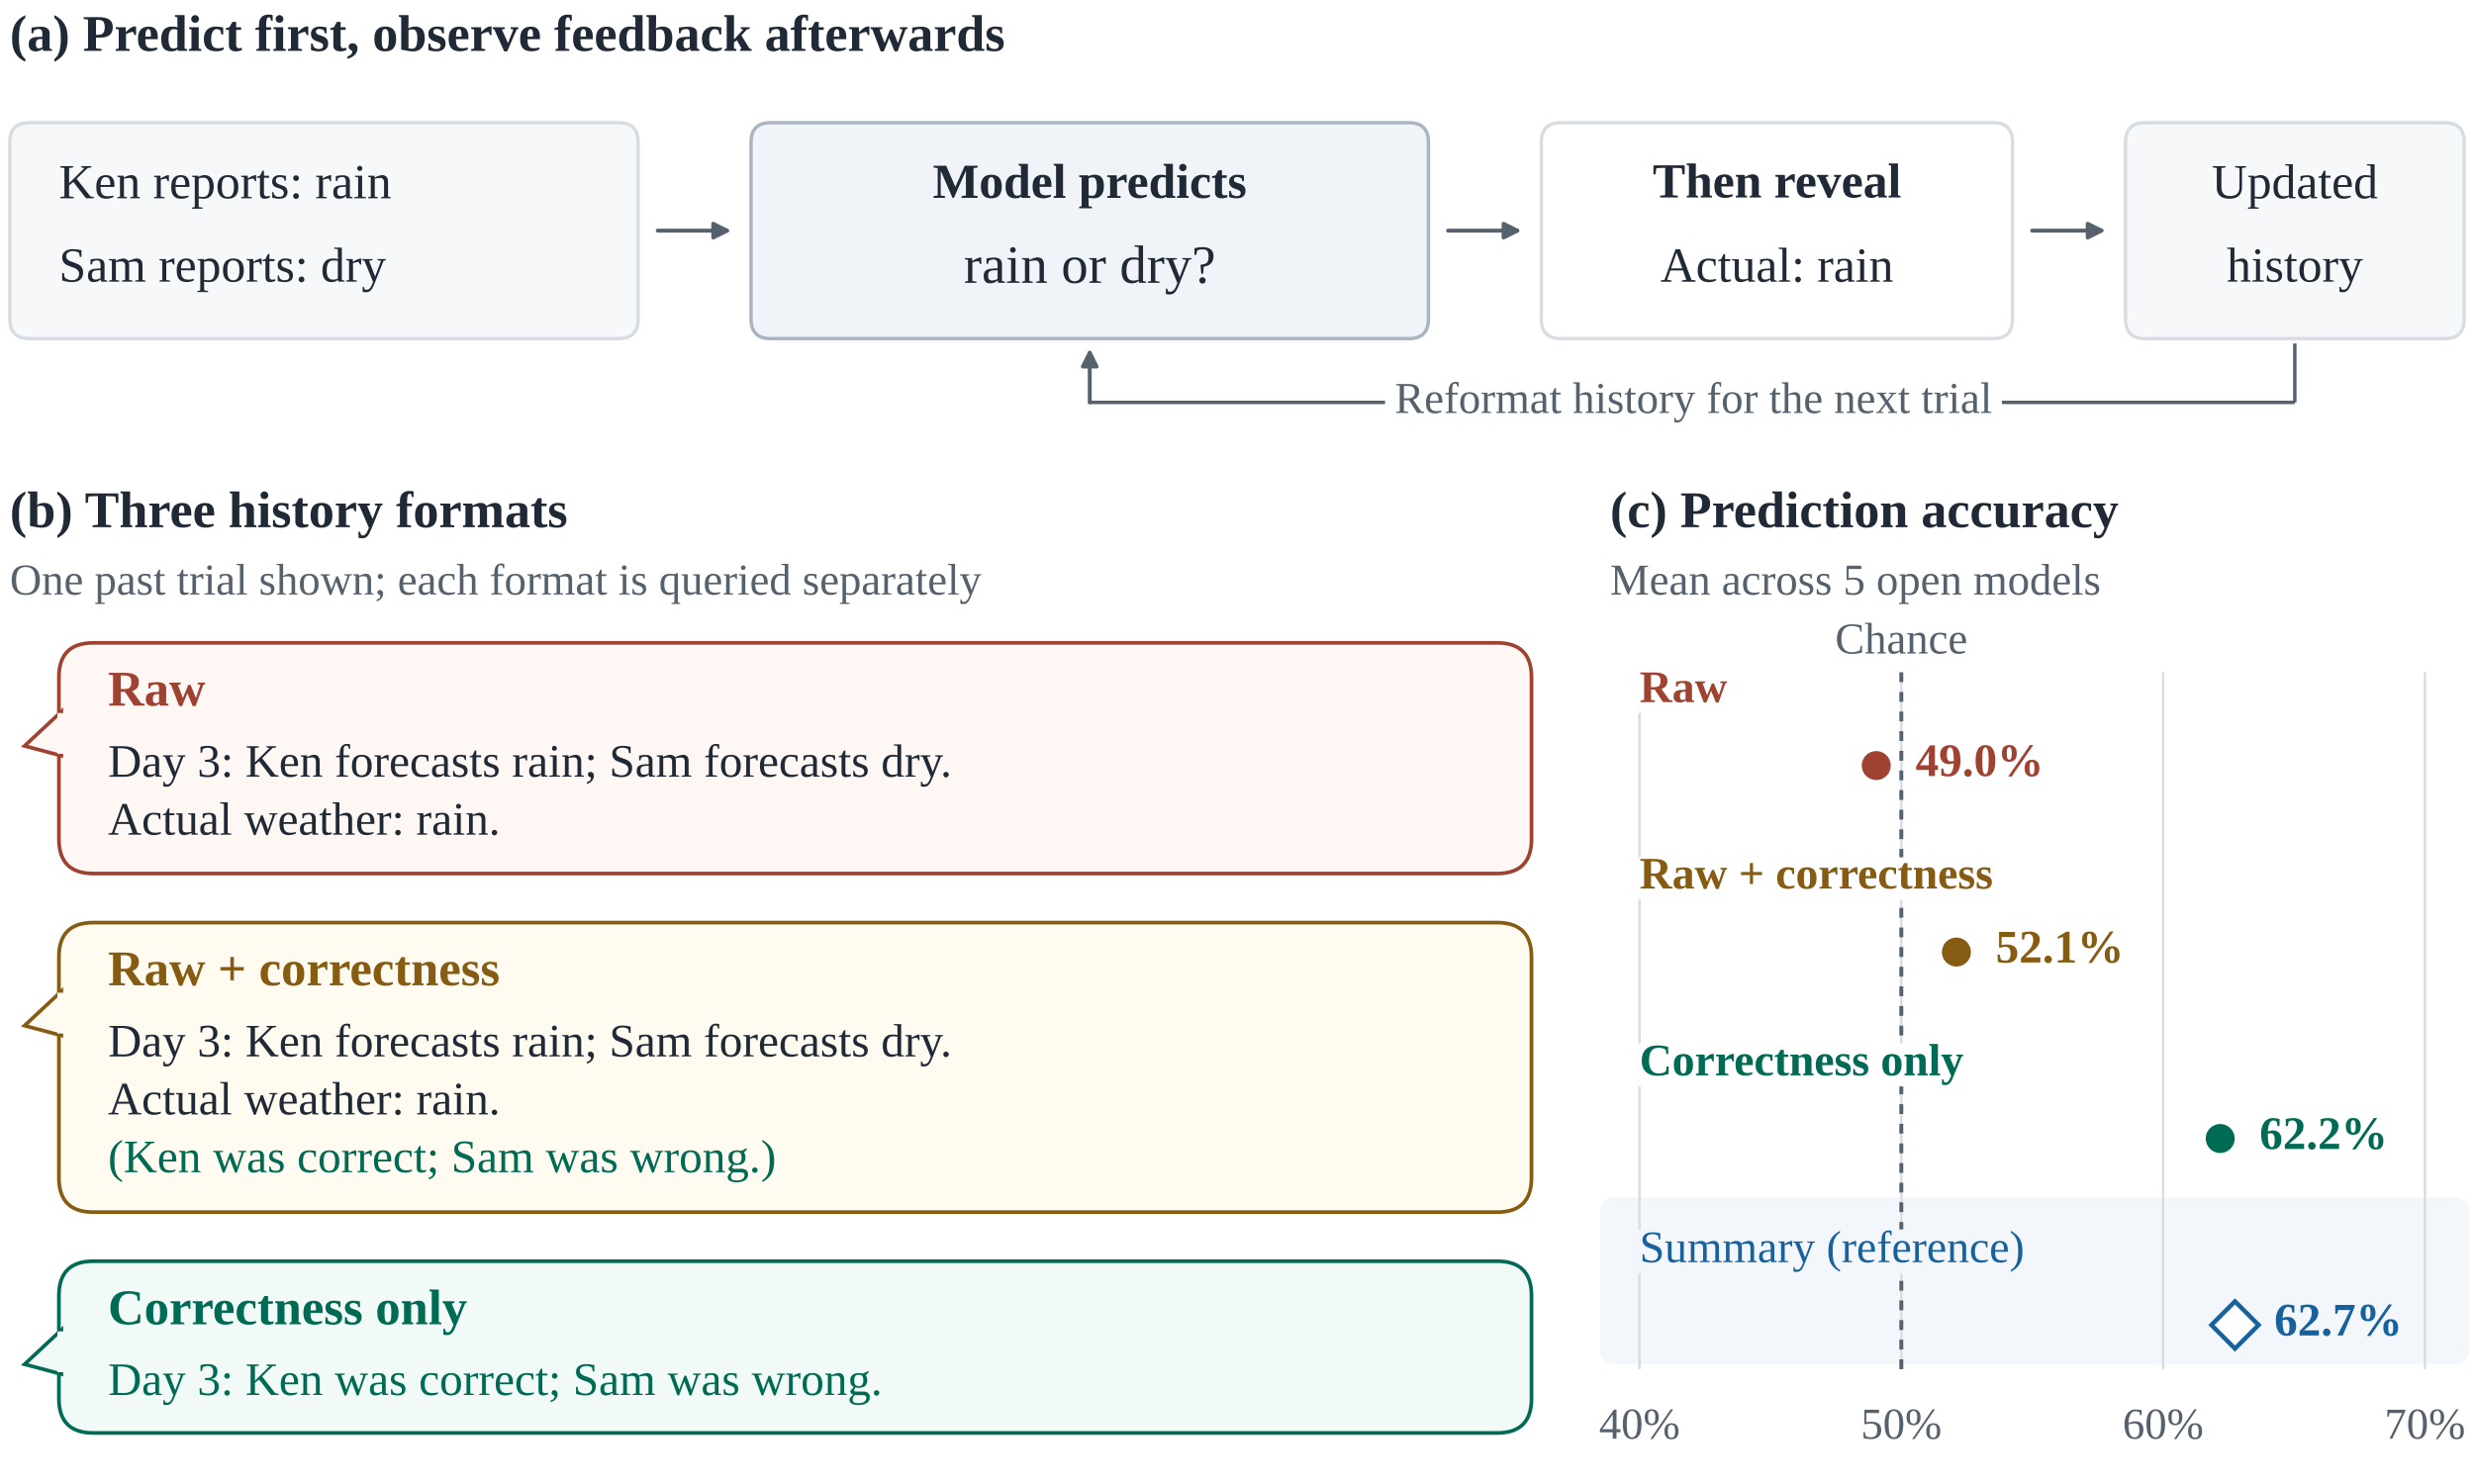
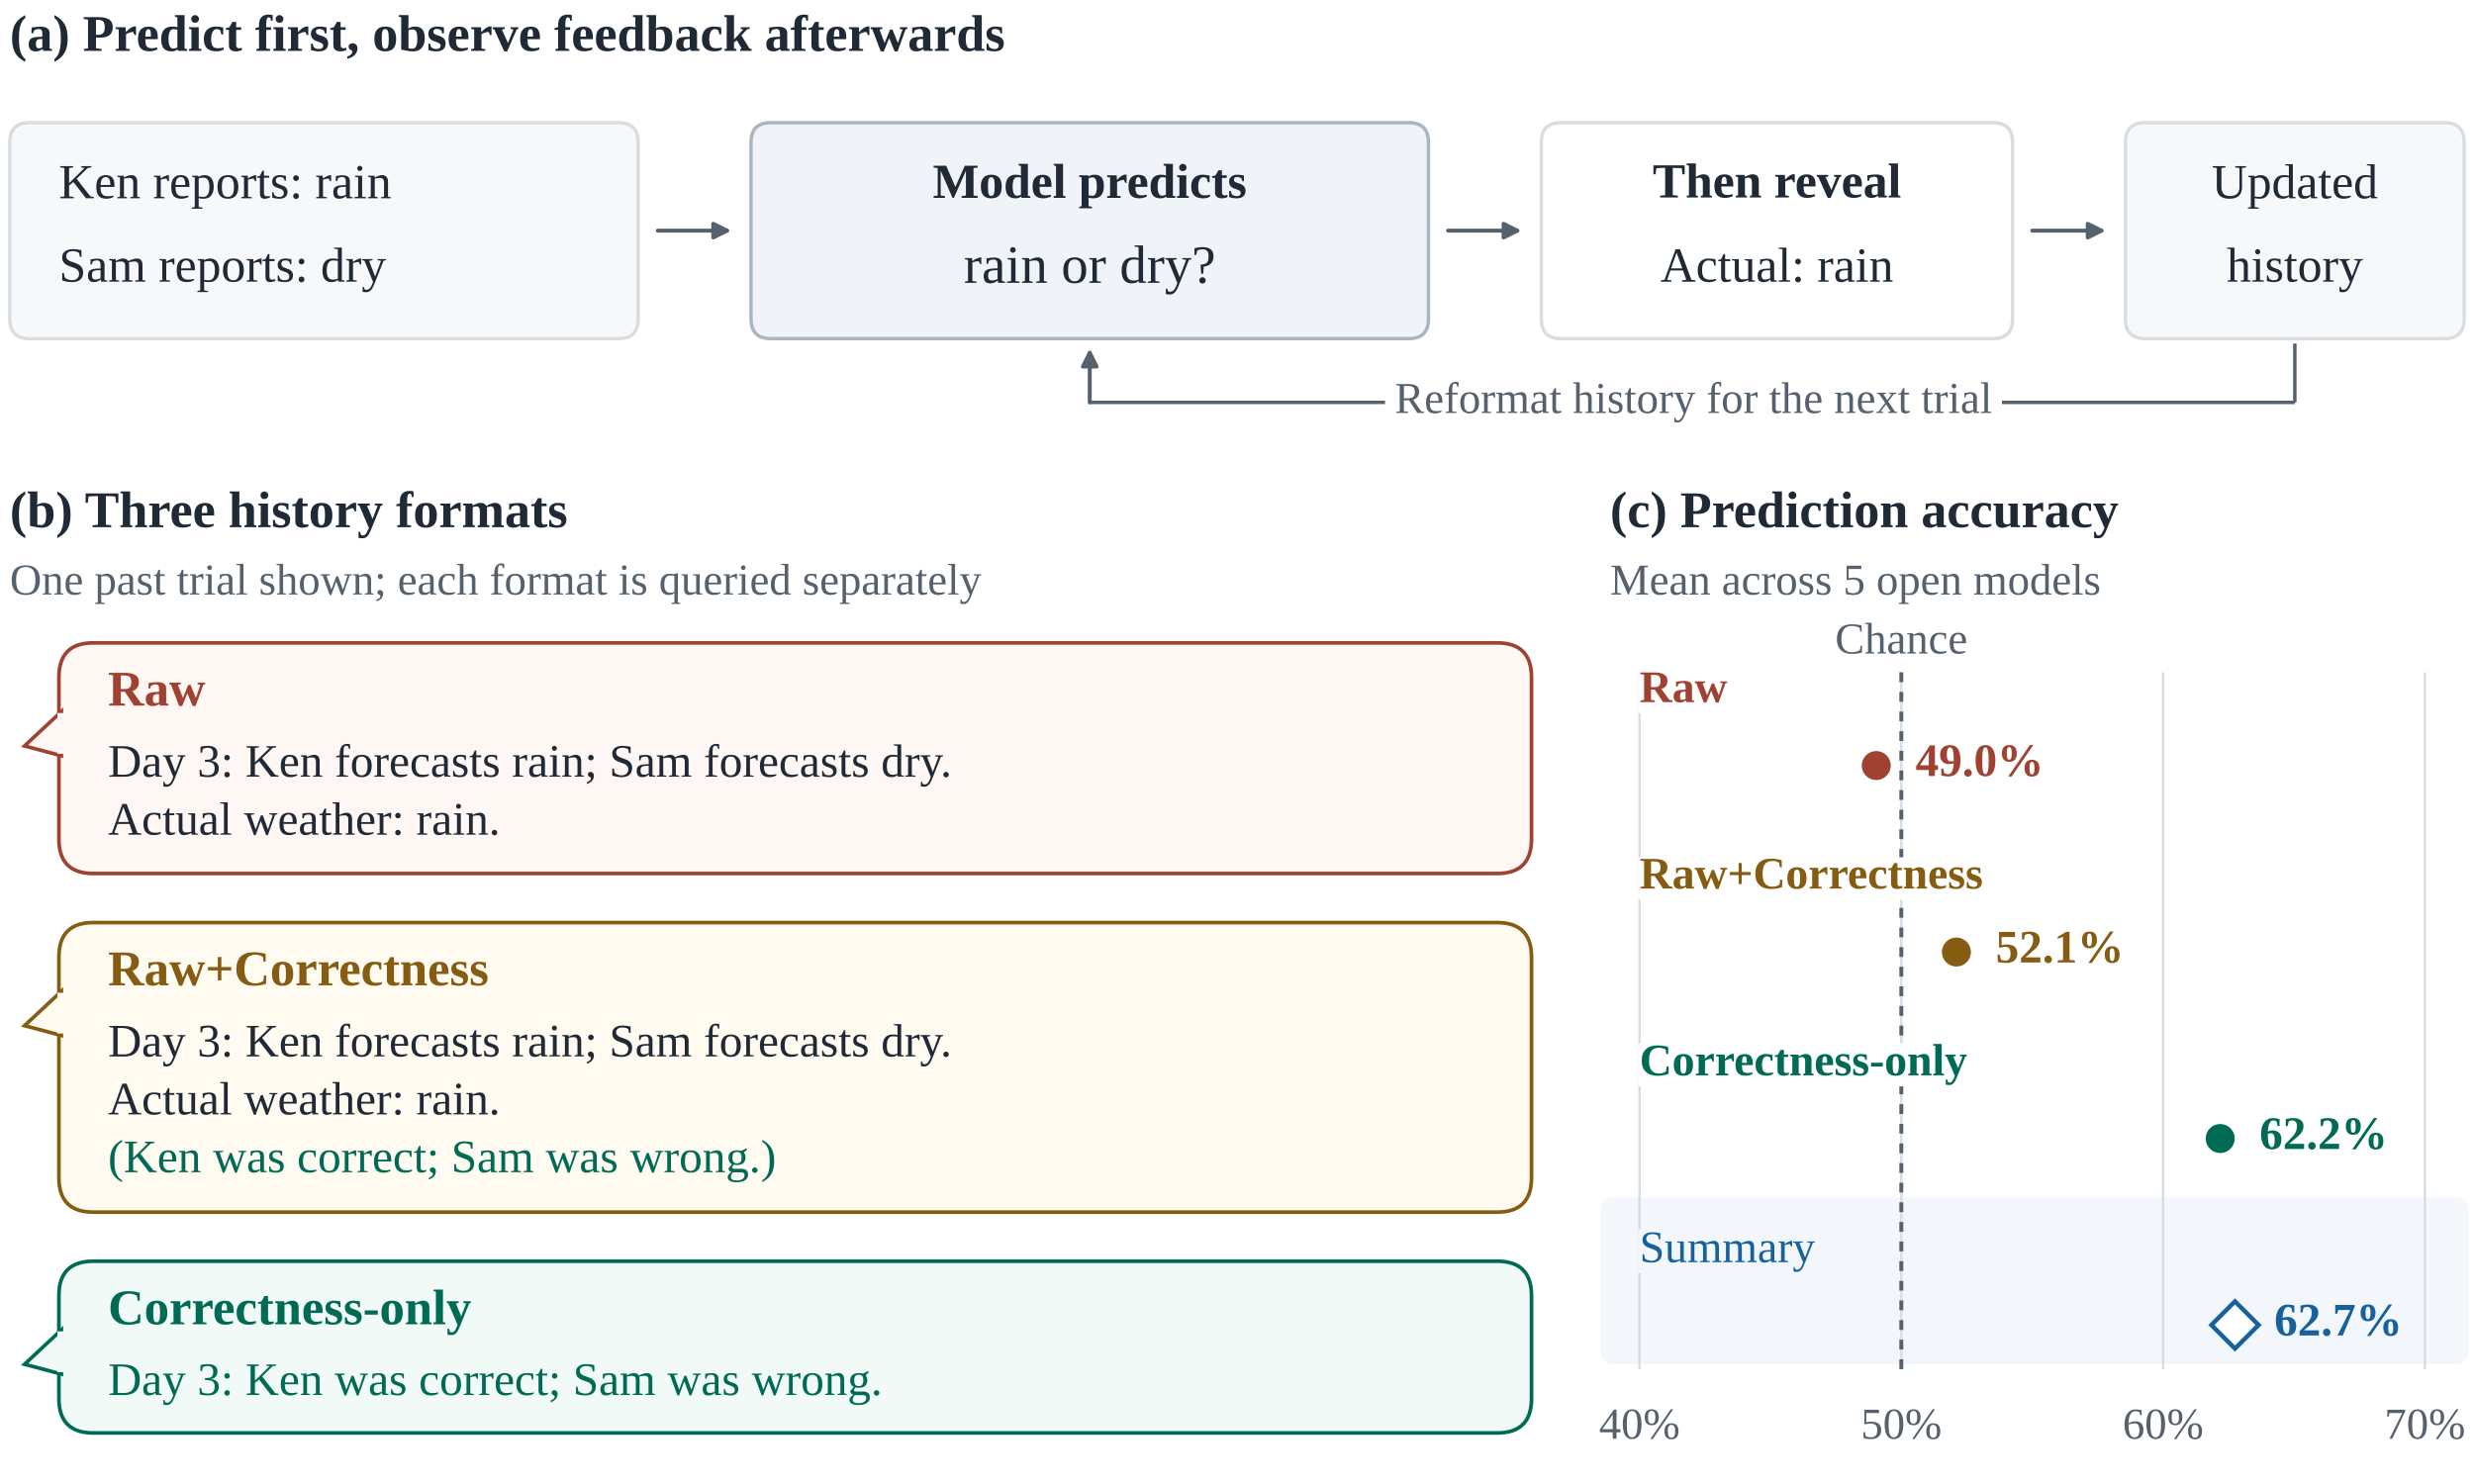
<svg xmlns="http://www.w3.org/2000/svg" xmlns:xlink="http://www.w3.org/1999/xlink" width="504pt" height="302.4pt" viewBox="0 0 504 302.4" version="1.1">
  <defs>
    <style type="text/css">*{stroke-linejoin: round; stroke-linecap: butt}</style>
  </defs>
  <g id="figure_1">
    <g id="patch_1">
      <path d="M 0 302.4 L 504 302.4 L 504 0 L 0 0 z " style="fill: #ffffff" />
    </g>
    <g id="axes_1">
      <g id="patch_2">
        <path d="M 6 25 L 126 25 Q 130 25 130 29 L 130 65 Q 130 69 126 69 L 6 69 Q 2 69 2 65 L 2 29 Q 2 25 6 25 z " clip-path="url(#pd5d31bda22)" style="fill: #f7f8fa; stroke: #d8dde2; stroke-width: 0.7; stroke-linejoin: miter" />
      </g>
      <g id="patch_3">
        <path d="M 134 47 Q 141.5 47 148.106 47 " clip-path="url(#pd5d31bda22)" style="fill: none; stroke: #56616e; stroke-width: 0.8; stroke-linecap: round" />
        <path d="M 145.306 45.6 L 148.106 47 L 145.306 48.4 z " clip-path="url(#pd5d31bda22)" style="fill: #56616e; stroke: #56616e; stroke-width: 0.8; stroke-linecap: round" />
      </g>
      <g id="patch_4">
        <path d="M 157 25 L 287 25 Q 291 25 291 29 L 291 65 Q 291 69 287 69 L 157 69 Q 153 69 153 65 L 153 29 Q 153 25 157 25 z " clip-path="url(#pd5d31bda22)" style="fill: #f0f3f7; stroke: #aab5c2; stroke-width: 0.7; stroke-linejoin: miter" />
      </g>
      <g id="patch_5">
        <path d="M 295 47 Q 302.5 47 309.106 47 " clip-path="url(#pd5d31bda22)" style="fill: none; stroke: #56616e; stroke-width: 0.8; stroke-linecap: round" />
        <path d="M 306.306 45.6 L 309.106 47 L 306.306 48.4 z " clip-path="url(#pd5d31bda22)" style="fill: #56616e; stroke: #56616e; stroke-width: 0.8; stroke-linecap: round" />
      </g>
      <g id="patch_6">
        <path d="M 318 25 L 406 25 Q 410 25 410 29 L 410 65 Q 410 69 406 69 L 318 69 Q 314 69 314 65 L 314 29 Q 314 25 318 25 z " clip-path="url(#pd5d31bda22)" style="fill: #ffffff; stroke: #d8dde2; stroke-width: 0.7; stroke-linejoin: miter" />
      </g>
      <g id="patch_7">
        <path d="M 414 47 Q 421.5 47 428.106 47 " clip-path="url(#pd5d31bda22)" style="fill: none; stroke: #56616e; stroke-width: 0.8; stroke-linecap: round" />
        <path d="M 425.306 45.6 L 428.106 47 L 425.306 48.4 z " clip-path="url(#pd5d31bda22)" style="fill: #56616e; stroke: #56616e; stroke-width: 0.8; stroke-linecap: round" />
      </g>
      <g id="patch_8">
        <path d="M 437 25 L 498 25 Q 502 25 502 29 L 502 65 Q 502 69 498 69 L 437 69 Q 433 69 433 65 L 433 29 Q 433 25 437 25 z " clip-path="url(#pd5d31bda22)" style="fill: #f7f8fa; stroke: #d8dde2; stroke-width: 0.7; stroke-linejoin: miter" />
      </g>
      <g id="patch_9">
        <path d="M 222 82 Q 222 76.5 222 71.894 " clip-path="url(#pd5d31bda22)" style="fill: none; stroke: #56616e; stroke-width: 0.8; stroke-linecap: round" />
        <path d="M 220.6 74.694 L 222 71.894 L 223.4 74.694 z " clip-path="url(#pd5d31bda22)" style="fill: #56616e; stroke: #56616e; stroke-width: 0.8; stroke-linecap: round" />
      </g>
      <g id="patch_10">
        <path d="M 19 131 L 305 131 Q 312 131 312 138 L 312 171 Q 312 178 305 178 L 19 178 Q 12 178 12 171 L 12 138 Q 12 131 19 131 z " clip-path="url(#pd5d31bda22)" style="fill: #fff7f4; stroke: #9f4232; stroke-width: 0.75; stroke-linejoin: miter" />
      </g>
      <g id="patch_11">
        <path d="M 12.5 145 L 5 152 L 12.5 154 z " clip-path="url(#pd5d31bda22)" style="fill: #fff7f4; stroke: #9f4232; stroke-width: 0.75; stroke-linejoin: miter" />
      </g>
      <g id="patch_12">
        <path d="M 19 188 L 305 188 Q 312 188 312 195 L 312 240 Q 312 247 305 247 L 19 247 Q 12 247 12 240 L 12 195 Q 12 188 19 188 z " clip-path="url(#pd5d31bda22)" style="fill: #fffbf1; stroke: #865b12; stroke-width: 0.75; stroke-linejoin: miter" />
      </g>
      <g id="patch_13">
        <path d="M 12.5 202 L 5 209 L 12.5 211 z " clip-path="url(#pd5d31bda22)" style="fill: #fffbf1; stroke: #865b12; stroke-width: 0.75; stroke-linejoin: miter" />
      </g>
      <g id="patch_14">
        <path d="M 19 257 L 305 257 Q 312 257 312 264 L 312 285 Q 312 292 305 292 L 19 292 Q 12 292 12 285 L 12 264 Q 12 257 19 257 z " clip-path="url(#pd5d31bda22)" style="fill: #f1faf6; stroke: #006b54; stroke-width: 0.75; stroke-linejoin: miter" />
      </g>
      <g id="patch_15">
        <path d="M 12.5 271 L 5 278 L 12.5 280 z " clip-path="url(#pd5d31bda22)" style="fill: #f1faf6; stroke: #006b54; stroke-width: 0.75; stroke-linejoin: miter" />
      </g>
      <g id="patch_16">
        <path d="M 329 244 L 500 244 Q 503 244 503 247 L 503 275 Q 503 278 500 278 L 329 278 Q 326 278 326 275 L 326 247 Q 326 244 329 244 z " clip-path="url(#pd5d31bda22)" style="fill: #f3f7fc" />
      </g>
      <g id="line2d_1">
        <path d="M 467.5 70 L 467.5 82 " clip-path="url(#pd5d31bda22)" style="fill: none; stroke: #56616e; stroke-width: 0.7" />
      </g>
      <g id="line2d_2">
        <path d="M 467.5 82 L 222 82 " clip-path="url(#pd5d31bda22)" style="fill: none; stroke: #56616e; stroke-width: 0.7" />
      </g>
      <g id="line2d_3">
        <path d="M 12.55 145.3 L 12.55 153.6 " clip-path="url(#pd5d31bda22)" style="fill: none; stroke: #fff7f4; stroke-width: 1.7" />
      </g>
      <g id="line2d_4">
        <path d="M 12.55 202.3 L 12.55 210.6 " clip-path="url(#pd5d31bda22)" style="fill: none; stroke: #fffbf1; stroke-width: 1.7" />
      </g>
      <g id="line2d_5">
        <path d="M 12.55 271.3 L 12.55 279.6 " clip-path="url(#pd5d31bda22)" style="fill: none; stroke: #f1faf6; stroke-width: 1.7" />
      </g>
      <g id="line2d_6">
        <path d="M 334 137 L 334 279 " clip-path="url(#pd5d31bda22)" style="fill: none; stroke: #d8dde2; stroke-width: 0.5" />
      </g>
      <g id="line2d_7">
        <path d="M 387.333 137 L 387.333 279 " clip-path="url(#pd5d31bda22)" style="fill: none; stroke: #d8dde2; stroke-width: 0.5" />
      </g>
      <g id="line2d_8">
        <path d="M 440.667 137 L 440.667 279 " clip-path="url(#pd5d31bda22)" style="fill: none; stroke: #d8dde2; stroke-width: 0.5" />
      </g>
      <g id="line2d_9">
        <path d="M 494 137 L 494 279 " clip-path="url(#pd5d31bda22)" style="fill: none; stroke: #d8dde2; stroke-width: 0.5" />
      </g>
      <g id="line2d_10">
        <path d="M 387.333 137 L 387.333 279 " clip-path="url(#pd5d31bda22)" style="fill: none; stroke-dasharray: 2,2; stroke-dashoffset: 0; stroke: #56616e; stroke-width: 0.8" />
      </g>
      <g id="text_1">
        <text style="font-weight: 700; font-size: 10.5px; font-family: 'Times New Roman', 'DejaVu Serif', serif; text-anchor: start; fill: #202a36" x="2" y="10.363" transform="rotate(-0 2 10.36332)">(a) Predict first, observe feedback afterwards</text>
      </g>
      <g id="text_2">
        <text style="font-size: 10px; font-family: 'Times New Roman', 'DejaVu Serif', serif; text-anchor: start; fill: #202a36" x="12" y="40.402" transform="rotate(-0 12 40.40234)">Ken reports: rain</text>
      </g>
      <g id="text_3">
        <text style="font-size: 10px; font-family: 'Times New Roman', 'DejaVu Serif', serif; text-anchor: start; fill: #202a36" x="12" y="57.393" transform="rotate(-0 12 57.39297)">Sam reports: dry</text>
      </g>
      <g id="text_4">
        <text style="font-weight: 700; font-size: 10px; font-family: 'Times New Roman', 'DejaVu Serif', serif; text-anchor: middle; fill: #202a36" x="222" y="40.32" transform="rotate(-0 222 40.31953)">Model predicts</text>
      </g>
      <g id="text_5">
        <text style="font-size: 11px; font-family: 'Times New Roman', 'DejaVu Serif', serif; text-anchor: middle; fill: #202a36" x="222" y="57.632" transform="rotate(-0 222 57.63227)">rain or dry?</text>
      </g>
      <g id="text_6">
        <text style="font-weight: 700; font-size: 10px; font-family: 'Times New Roman', 'DejaVu Serif', serif; text-anchor: middle; fill: #202a36" x="362" y="40.241" transform="rotate(-0 362 40.24141)">Then reveal</text>
      </g>
      <g id="text_7">
        <text style="font-size: 10px; font-family: 'Times New Roman', 'DejaVu Serif', serif; text-anchor: middle; fill: #202a36" x="362" y="57.402" transform="rotate(-0 362 57.40234)">Actual: rain</text>
      </g>
      <g id="text_8">
        <text style="font-size: 10px; font-family: 'Times New Roman', 'DejaVu Serif', serif; text-anchor: middle; fill: #202a36" x="467.5" y="40.402" transform="rotate(-0 467.5 40.40234)">Updated</text>
      </g>
      <g id="text_9">
        <text style="font-size: 10px; font-family: 'Times New Roman', 'DejaVu Serif', serif; text-anchor: middle; fill: #202a36" x="467.5" y="57.393" transform="rotate(-0 467.5 57.39297)">history</text>
      </g>
      <g id="text_10">
        <g id="patch_17">
          <path d="M 282.162 88.076 L 407.838 88.076 L 407.838 75.924 L 282.162 75.924 z " style="fill: #ffffff" />
        </g>
        <text style="font-size: 9px; font-family: 'Times New Roman', 'DejaVu Serif', serif; text-anchor: middle; fill: #56616e" x="345" y="84.154" transform="rotate(-0 345 84.15367)">Reformat history for the next trial</text>
      </g>
      <g id="text_11">
        <text style="font-weight: 700; font-size: 10.5px; font-family: 'Times New Roman', 'DejaVu Serif', serif; text-anchor: start; fill: #202a36" x="2" y="107.426" transform="rotate(-0 2 107.4257)">(b) Three history formats</text>
      </g>
      <g id="text_12">
        <text style="font-size: 9px; font-family: 'Times New Roman', 'DejaVu Serif', serif; text-anchor: start; fill: #56616e" x="2" y="121.154" transform="rotate(-0 2 121.1537)">One past trial shown; each format is queried separately</text>
      </g>
      <g id="text_13">
        <text style="font-weight: 700; font-size: 10.2px; font-family: 'Times New Roman', 'DejaVu Serif', serif; text-anchor: start; fill: #9f4232" x="22" y="143.786" transform="rotate(-0 22 143.7862)">Raw</text>
      </g>
      <g id="text_14">
        <text style="font-size: 9.5px; font-family: 'Times New Roman', 'DejaVu Serif', serif; text-anchor: start; fill: #202a36" x="22" y="158.273" transform="rotate(-0 22 158.2733)">Day 3: Ken forecasts rain; Sam forecasts dry.</text>
      </g>
      <g id="text_15">
        <text style="font-size: 9.5px; font-family: 'Times New Roman', 'DejaVu Serif', serif; text-anchor: start; fill: #202a36" x="22" y="170.082" transform="rotate(-0 22 170.0822)">Actual weather: rain.</text>
      </g>
      <g id="text_16">
-         <text style="font-weight: 700; font-size: 10.2px; font-family: 'Times New Roman', 'DejaVu Serif', serif; text-anchor: start; fill: #865b12" x="22" y="200.786" transform="rotate(-0 22 200.7862)">Raw + correctness</text>
+         <text style="font-weight: 700; font-size: 10.2px; font-family: 'Times New Roman', 'DejaVu Serif', serif; text-anchor: start; fill: #865b12" x="22" y="200.786" transform="rotate(-0 22 200.7862)">Raw+Correctness</text>
      </g>
      <g id="text_17">
        <text style="font-size: 9.5px; font-family: 'Times New Roman', 'DejaVu Serif', serif; text-anchor: start; fill: #202a36" x="22" y="215.273" transform="rotate(-0 22 215.2733)">Day 3: Ken forecasts rain; Sam forecasts dry.</text>
      </g>
      <g id="text_18">
        <text style="font-size: 9.5px; font-family: 'Times New Roman', 'DejaVu Serif', serif; text-anchor: start; fill: #202a36" x="22" y="227.082" transform="rotate(-0 22 227.0822)">Actual weather: rain.</text>
      </g>
      <g id="text_19">
        <text style="font-size: 9.5px; font-family: 'Times New Roman', 'DejaVu Serif', serif; text-anchor: start; fill: #006b54" x="22" y="238.873" transform="rotate(-0 22 238.8733)">(Ken was correct; Sam was wrong.)</text>
      </g>
      <g id="text_20">
-         <text style="font-weight: 700; font-size: 10.2px; font-family: 'Times New Roman', 'DejaVu Serif', serif; text-anchor: start; fill: #006b54" x="22" y="269.853" transform="rotate(-0 22 269.8532)">Correctness only</text>
+         <text style="font-weight: 700; font-size: 10.2px; font-family: 'Times New Roman', 'DejaVu Serif', serif; text-anchor: start; fill: #006b54" x="22" y="269.853" transform="rotate(-0 22 269.8532)">Correctness-only</text>
      </g>
      <g id="text_21">
        <text style="font-size: 9.5px; font-family: 'Times New Roman', 'DejaVu Serif', serif; text-anchor: start; fill: #006b54" x="22" y="284.264" transform="rotate(-0 22 284.2644)">Day 3: Ken was correct; Sam was wrong.</text>
      </g>
      <g id="text_22">
        <text style="font-weight: 700; font-size: 10.5px; font-family: 'Times New Roman', 'DejaVu Serif', serif; text-anchor: start; fill: #202a36" x="328" y="107.426" transform="rotate(-0 328 107.4257)">(c) Prediction accuracy</text>
      </g>
      <g id="text_23">
        <text style="font-size: 9px; font-family: 'Times New Roman', 'DejaVu Serif', serif; text-anchor: start; fill: #56616e" x="328" y="121.162" transform="rotate(-0 328 121.1621)">Mean across 5 open models</text>
      </g>
      <g id="text_24">
        <text style="font-size: 9px; font-family: 'Times New Roman', 'DejaVu Serif', serif; text-anchor: middle; fill: #56616e" x="334" y="293.162" transform="rotate(-0 334 293.1621)">40%</text>
      </g>
      <g id="text_25">
        <text style="font-size: 9px; font-family: 'Times New Roman', 'DejaVu Serif', serif; text-anchor: middle; fill: #56616e" x="387.333" y="293.162" transform="rotate(-0 387.3333 293.1621)">50%</text>
      </g>
      <g id="text_26">
        <text style="font-size: 9px; font-family: 'Times New Roman', 'DejaVu Serif', serif; text-anchor: middle; fill: #56616e" x="440.667" y="293.162" transform="rotate(-0 440.6667 293.1621)">60%</text>
      </g>
      <g id="text_27">
        <text style="font-size: 9px; font-family: 'Times New Roman', 'DejaVu Serif', serif; text-anchor: middle; fill: #56616e" x="494" y="293.162" transform="rotate(-0 494 293.1621)">70%</text>
      </g>
      <g id="text_28">
        <text style="font-size: 9px; font-family: 'Times New Roman', 'DejaVu Serif', serif; text-anchor: middle; fill: #56616e" x="387.333" y="133.162" transform="rotate(-0 387.3333 133.1621)">Chance</text>
      </g>
      <g id="text_29">
        <g id="patch_18">
          <path d="M 333.724 145.306 L 352.164 145.306 L 352.164 136.694 L 333.724 136.694 z " style="fill: #ffffff" />
        </g>
        <text style="font-weight: 700; font-size: 9.2px; font-family: 'Times New Roman', 'DejaVu Serif', serif; text-anchor: start; fill: #9f4232" x="334" y="143.062" transform="rotate(-0 334 143.0621)">Raw</text>
      </g>
      <g id="text_30">
        <g id="patch_19">
-           <path d="M 333.724 183.306 L 406.29 183.306 L 406.29 174.694 L 333.724 174.694 z " style="fill: #ffffff" />
-         </g>
-         <text style="font-weight: 700; font-size: 9.2px; font-family: 'Times New Roman', 'DejaVu Serif', serif; text-anchor: start; fill: #865b12" x="334" y="181.062" transform="rotate(-0 334 181.0621)">Raw + correctness</text>
+           <path d="M 333.724 183.306 L 404.251 183.306 L 404.251 174.694 L 333.724 174.694 z " style="fill: #ffffff" />
+         </g>
+         <text style="font-weight: 700; font-size: 9.2px; font-family: 'Times New Roman', 'DejaVu Serif', serif; text-anchor: start; fill: #865b12" x="334" y="181.062" transform="rotate(-0 334 181.0621)">Raw+Correctness</text>
      </g>
      <g id="text_31">
        <g id="patch_20">
-           <path d="M 333.724 221.384 L 400.292 221.384 L 400.292 212.616 L 333.724 212.616 z " style="fill: #ffffff" />
-         </g>
-         <text style="font-weight: 700; font-size: 9.2px; font-family: 'Times New Roman', 'DejaVu Serif', serif; text-anchor: start; fill: #006b54" x="334" y="219.122" transform="rotate(-0 334 219.1225)">Correctness only</text>
+           <path d="M 333.724 221.384 L 401.055 221.384 L 401.055 212.616 L 333.724 212.616 z " style="fill: #ffffff" />
+         </g>
+         <text style="font-weight: 700; font-size: 9.2px; font-family: 'Times New Roman', 'DejaVu Serif', serif; text-anchor: start; fill: #006b54" x="334" y="219.122" transform="rotate(-0 334 219.1225)">Correctness-only</text>
      </g>
      <g id="text_32">
        <g id="patch_21">
-           <path d="M 333.724 259.463 L 412.687 259.463 L 412.687 250.537 L 333.724 250.537 z " style="fill: #f3f7fc" />
-         </g>
-         <text style="font-size: 9.2px; font-family: 'Times New Roman', 'DejaVu Serif', serif; text-anchor: start; fill: #17619c" x="334" y="257.202" transform="rotate(-0 334 257.2015)">Summary (reference)</text>
+           <path d="M 333.724 259.454 L 370.051 259.454 L 370.051 250.546 L 333.724 250.546 z " style="fill: #f3f7fc" />
+         </g>
+         <text style="font-size: 9.2px; font-family: 'Times New Roman', 'DejaVu Serif', serif; text-anchor: start; fill: #17619c" x="334" y="257.193" transform="rotate(-0 334 257.1929)">Summary</text>
      </g>
      <g id="line2d_11">
        <defs>
          <path id="m4e8122c899" d="M 0 3.4 C 0.902 3.4 1.767 3.042 2.404 2.404 C 3.042 1.767 3.4 0.902 3.4 0 C 3.4 -0.902 3.042 -1.767 2.404 -2.404 C 1.767 -3.042 0.902 -3.4 0 -3.4 C -0.902 -3.4 -1.767 -3.042 -2.404 -2.404 C -3.042 -1.767 -3.4 -0.902 -3.4 0 C -3.4 0.902 -3.042 1.767 -2.404 2.404 C -1.767 3.042 -0.902 3.4 0 3.4 z " style="stroke: #ffffff; stroke-width: 0.9" />
        </defs>
        <g clip-path="url(#pd5d31bda22)">
          <use xlink:href="#m4e8122c899" x="382.228" y="156" style="fill: #9f4232; stroke: #ffffff; stroke-width: 0.9" />
        </g>
      </g>
      <g id="line2d_12">
        <defs>
          <path id="me189d74809" d="M 0 3.4 C 0.902 3.4 1.767 3.042 2.404 2.404 C 3.042 1.767 3.4 0.902 3.4 0 C 3.4 -0.902 3.042 -1.767 2.404 -2.404 C 1.767 -3.042 0.902 -3.4 0 -3.4 C -0.902 -3.4 -1.767 -3.042 -2.404 -2.404 C -3.042 -1.767 -3.4 -0.902 -3.4 0 C -3.4 0.902 -3.042 1.767 -2.404 2.404 C -1.767 3.042 -0.902 3.4 0 3.4 z " style="stroke: #ffffff; stroke-width: 0.9" />
        </defs>
        <g clip-path="url(#pd5d31bda22)">
          <use xlink:href="#me189d74809" x="398.557" y="194" style="fill: #865b12; stroke: #ffffff; stroke-width: 0.9" />
        </g>
      </g>
      <g id="line2d_13">
        <defs>
          <path id="mad87c81112" d="M 0 3.4 C 0.902 3.4 1.767 3.042 2.404 2.404 C 3.042 1.767 3.4 0.902 3.4 0 C 3.4 -0.902 3.042 -1.767 2.404 -2.404 C 1.767 -3.042 0.902 -3.4 0 -3.4 C -0.902 -3.4 -1.767 -3.042 -2.404 -2.404 C -3.042 -1.767 -3.4 -0.902 -3.4 0 C -3.4 0.902 -3.042 1.767 -2.404 2.404 C -1.767 3.042 -0.902 3.4 0 3.4 z " style="stroke: #ffffff; stroke-width: 0.9" />
        </defs>
        <g clip-path="url(#pd5d31bda22)">
          <use xlink:href="#mad87c81112" x="452.298" y="232" style="fill: #006b54; stroke: #ffffff; stroke-width: 0.9" />
        </g>
      </g>
      <g id="line2d_14">
        <defs>
          <path id="m71f485fdda" d="M -0 4.808 L 4.808 0 L 0 -4.808 L -4.808 -0 z " style="stroke: #17619c; stroke-width: 0.9; stroke-linejoin: miter" />
        </defs>
        <g clip-path="url(#pd5d31bda22)">
          <use xlink:href="#m71f485fdda" x="455.308" y="270" style="fill: #ffffff; stroke: #17619c; stroke-width: 0.9; stroke-linejoin: miter" />
        </g>
      </g>
      <g id="text_33">
        <g id="patch_22">
          <path d="M 389.943 160.446 L 416.638 160.446 L 416.638 151.554 L 389.943 151.554 z " style="fill: #ffffff" />
        </g>
        <text style="font-weight: 700; font-size: 9.5px; font-family: 'Times New Roman', 'DejaVu Serif', serif; text-anchor: start; fill: #9f4232" x="390.228" y="158.129" transform="rotate(-0 390.2278 158.1293)">49.0%</text>
      </g>
      <g id="text_34">
        <g id="patch_23">
          <path d="M 406.272 198.446 L 432.967 198.446 L 432.967 189.554 L 406.272 189.554 z " style="fill: #ffffff" />
        </g>
        <text style="font-weight: 700; font-size: 9.5px; font-family: 'Times New Roman', 'DejaVu Serif', serif; text-anchor: start; fill: #865b12" x="406.557" y="196.129" transform="rotate(-0 406.557 196.1293)">52.1%</text>
      </g>
      <g id="text_35">
        <g id="patch_24">
          <path d="M 460.013 236.446 L 486.708 236.446 L 486.708 227.554 L 460.013 227.554 z " style="fill: #ffffff" />
        </g>
        <text style="font-weight: 700; font-size: 9.5px; font-family: 'Times New Roman', 'DejaVu Serif', serif; text-anchor: start; fill: #006b54" x="460.298" y="234.129" transform="rotate(-0 460.2982 234.1293)">62.2%</text>
      </g>
      <g id="text_36">
        <g id="patch_25">
          <path d="M 463.023 274.446 L 489.718 274.446 L 489.718 265.554 L 463.023 265.554 z " style="fill: #f3f7fc" />
        </g>
        <text style="font-weight: 700; font-size: 9.5px; font-family: 'Times New Roman', 'DejaVu Serif', serif; text-anchor: start; fill: #17619c" x="463.308" y="272.129" transform="rotate(-0 463.308 272.1293)">62.7%</text>
      </g>
    </g>
  </g>
  <defs>
    <clipPath id="pd5d31bda22">
      <rect x="0" y="0" width="504" height="302.4" />
    </clipPath>
  </defs>
</svg>
